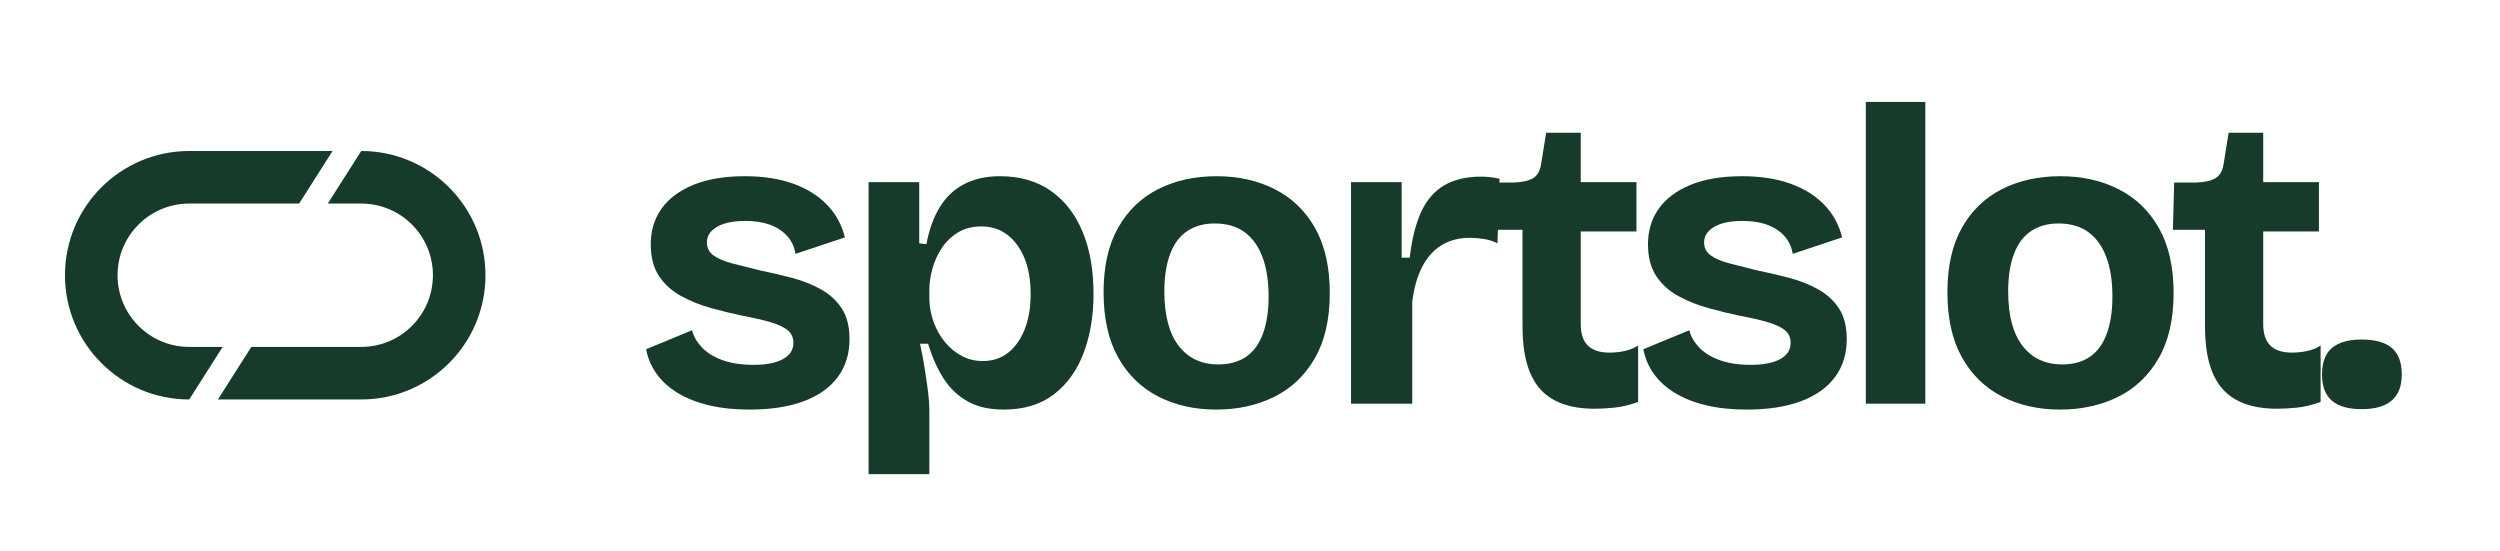
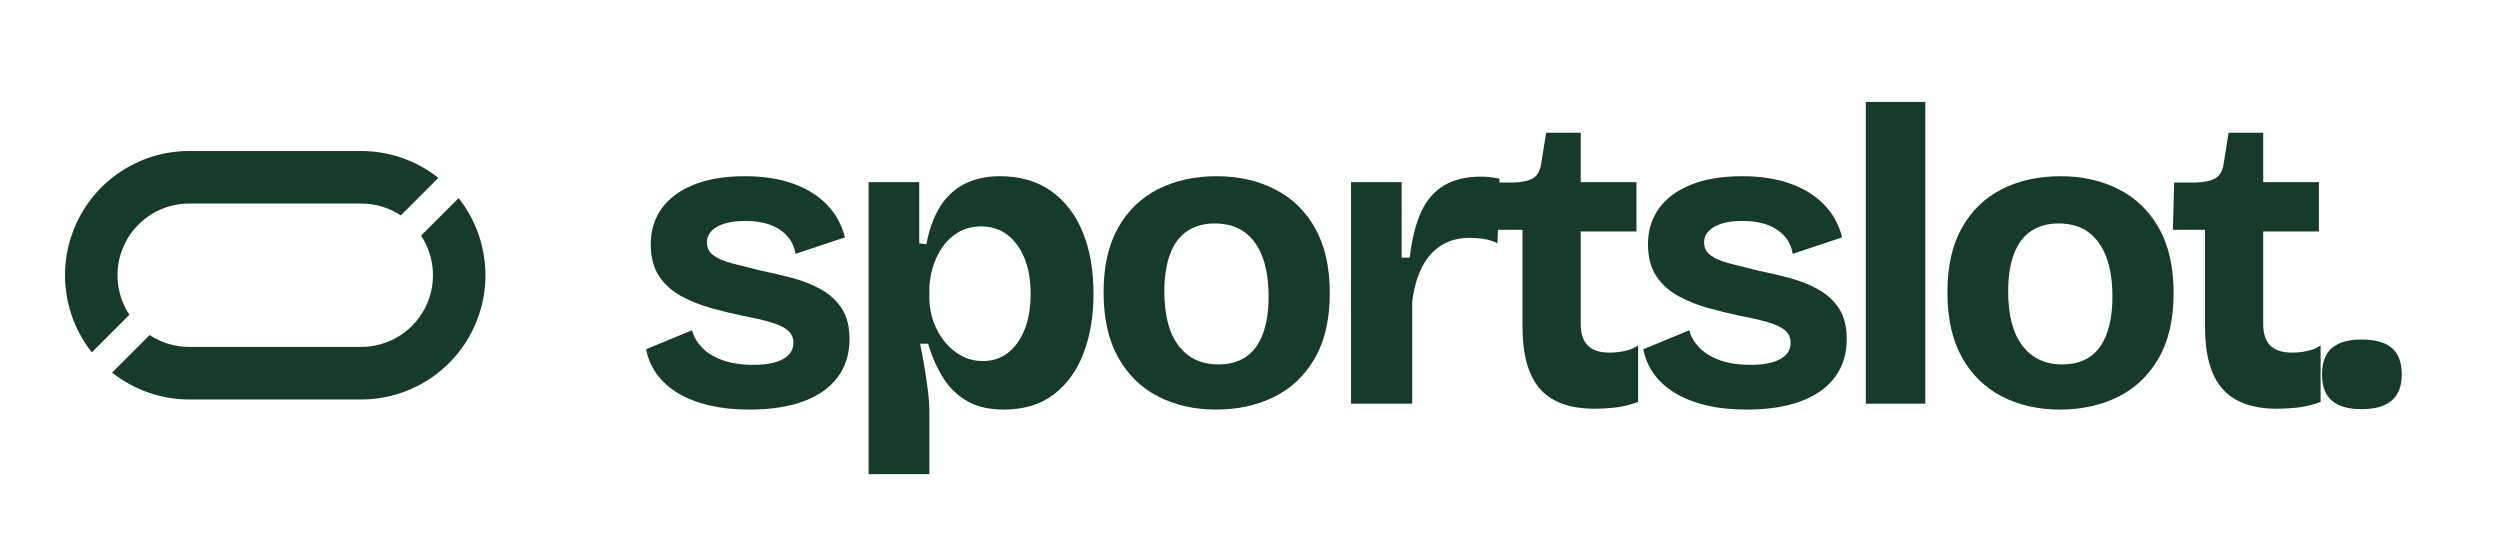
<svg xmlns="http://www.w3.org/2000/svg" width="436" height="96" viewBox="0 0 436 96" role="img">
  <g transform="translate(8 8) scale(1.666667)" fill="#173b2b">
-     <path d="M30 11H15A13 13 0 0 0 15 37L18.5 31.5H15A7.5 7.5 0 0 1 15 16.5H26.5L30 11ZM18 37H33A13 13 0 0 0 33 11L29.5 16.5H33A7.5 7.5 0 0 1 33 31.5H21.5L18 37Z" />
+     <path d="M41.07 13.81A13 13 0 0 0 33 11H15A13 13 0 0 0 4.81 32.07L8.74 28.14A7.5 7.5 0 0 1 15 16.5H33A7.5 7.5 0 0 1 37.14 17.74ZM6.93 34.19A13 13 0 0 0 15 37H33A13 13 0 0 0 43.19 15.93L39.26 19.86A7.5 7.5 0 0 1 33 31.5H15A7.5 7.5 0 0 1 10.86 30.26Z" />
  </g>
  <path fill="#173b2b" transform="translate(110.400 70.4) scale(0.0736 -0.0736)" d="M276 -14Q223 -14 180.5 -4Q138 6 106.5 25Q75 44 56 70.5Q37 97 31 129L140 174Q145 153 162.5 134Q180 115 211 103.5Q242 92 286 92Q330 92 355 105.5Q380 119 380 144Q380 163 366.5 174Q353 185 326 193Q299 201 261 208Q223 216 185 226.5Q147 237 114 255Q81 273 61.5 302.5Q42 332 42 378Q42 426 67.5 462Q93 498 143 518.5Q193 539 265 539Q330 539 379 521.5Q428 504 459.5 471.5Q491 439 502 394L385 355Q381 380 365 397.5Q349 415 324.5 424Q300 433 266 433Q223 433 199 419Q175 405 175 382Q175 363 190.5 351.5Q206 340 234.5 332.5Q263 325 300 316Q339 308 377 298Q415 288 446 270.5Q477 253 495 225Q513 197 513 153Q513 101 485.5 63.5Q458 26 405 6Q352 -14 276 -14Z" />
  <path fill="#173b2b" transform="translate(146.623 70.4) scale(0.0736 -0.0736)" d="M66 -167L66 258L66 525L186 525L186 380L203 378Q213 431 235.5 467Q258 503 294 521Q330 539 377 539Q448 539 497.5 504.5Q547 470 573 407.5Q599 345 599 260Q599 182 575.5 120Q552 58 505 22Q458 -14 386 -14Q336 -14 301.5 5Q267 24 244.5 58.5Q222 93 207 142L188 142Q194 114 198.5 86Q203 58 206.5 31.5Q210 5 210 -20L210 -167ZM336 101Q372 101 397 121Q422 141 436 176.5Q450 212 450 259Q450 309 435.5 344.5Q421 380 395 400Q369 420 333 420Q301 420 277.5 405.5Q254 391 239 368Q224 345 217 319Q210 293 210 270L210 250Q210 231 215 210.5Q220 190 230.5 170.5Q241 151 256.5 135.5Q272 120 292 110.5Q312 101 336 101Z" />
  <path fill="#173b2b" transform="translate(189.741 70.4) scale(0.0736 -0.0736)" d="M304 -14Q226 -14 165.5 17.5Q105 49 71 110.5Q37 172 37 264Q37 356 71.5 417Q106 478 166.5 508.5Q227 539 305 539Q382 539 443 508Q504 477 538.5 415.5Q573 354 573 262Q573 169 537.5 107.5Q502 46 441 16Q380 -14 304 -14ZM309 93Q348 93 374.5 111Q401 129 414.5 165.5Q428 202 428 254Q428 309 413.5 347.5Q399 386 371 406.5Q343 427 300 427Q263 427 236 409.5Q209 392 195 355.5Q181 319 181 266Q181 181 215 137Q249 93 309 93Z" />
  <path fill="#173b2b" transform="translate(230.761 70.4) scale(0.0736 -0.0736)" d="M66 0L66 254L66 525L186 525L186 346L205 346Q213 413 232.5 455Q252 497 287 517.5Q322 538 374 538Q383 538 393.5 537Q404 536 418 533L413 380Q397 388 379.5 390.5Q362 393 348 393Q309 393 280.5 375.5Q252 358 234.5 324Q217 290 211 241L211 0Z" />
  <path fill="#173b2b" transform="translate(258.900 70.4) scale(0.0736 -0.0736)" d="M261 -12Q173 -12 131.5 35Q90 82 90 183L90 412L14 412L17 524L69 524Q99 525 114.5 534Q130 543 134 567L146 642L228 642L228 525L360 525L360 408L228 408L228 189Q228 154 245 137.5Q262 121 296 121Q315 121 333 125Q351 129 364 138L364 4Q333 -7 307 -9.5Q281 -12 261 -12Z" />
  <path fill="#173b2b" transform="translate(284.317 70.4) scale(0.0736 -0.0736)" d="M276 -14Q223 -14 180.5 -4Q138 6 106.5 25Q75 44 56 70.5Q37 97 31 129L140 174Q145 153 162.5 134Q180 115 211 103.5Q242 92 286 92Q330 92 355 105.5Q380 119 380 144Q380 163 366.5 174Q353 185 326 193Q299 201 261 208Q223 216 185 226.5Q147 237 114 255Q81 273 61.5 302.5Q42 332 42 378Q42 426 67.5 462Q93 498 143 518.5Q193 539 265 539Q330 539 379 521.5Q428 504 459.5 471.5Q491 439 502 394L385 355Q381 380 365 397.5Q349 415 324.5 424Q300 433 266 433Q223 433 199 419Q175 405 175 382Q175 363 190.5 351.5Q206 340 234.5 332.5Q263 325 300 316Q339 308 377 298Q415 288 446 270.5Q477 253 495 225Q513 197 513 153Q513 101 485.5 63.5Q458 26 405 6Q352 -14 276 -14Z" />
  <path fill="#173b2b" transform="translate(320.540 70.4) scale(0.0736 -0.0736)" d="M66 0L66 715L207 715L207 0Z" />
  <path fill="#173b2b" transform="translate(336.904 70.4) scale(0.0736 -0.0736)" d="M304 -14Q226 -14 165.5 17.5Q105 49 71 110.5Q37 172 37 264Q37 356 71.5 417Q106 478 166.5 508.5Q227 539 305 539Q382 539 443 508Q504 477 538.5 415.5Q573 354 573 262Q573 169 537.5 107.5Q502 46 441 16Q380 -14 304 -14ZM309 93Q348 93 374.5 111Q401 129 414.5 165.5Q428 202 428 254Q428 309 413.5 347.5Q399 386 371 406.5Q343 427 300 427Q263 427 236 409.5Q209 392 195 355.5Q181 319 181 266Q181 181 215 137Q249 93 309 93Z" />
  <path fill="#173b2b" transform="translate(377.924 70.4) scale(0.0736 -0.0736)" d="M261 -12Q173 -12 131.5 35Q90 82 90 183L90 412L14 412L17 524L69 524Q99 525 114.5 534Q130 543 134 567L146 642L228 642L228 525L360 525L360 408L228 408L228 189Q228 154 245 137.5Q262 121 296 121Q315 121 333 125Q351 129 364 138L364 4Q333 -7 307 -9.5Q281 -12 261 -12Z" />
  <path fill="#173b2b" transform="translate(403.340 70.4) scale(0.0736 -0.0736)" d="M116 -13Q69 -13 45.5 7Q22 27 22 69Q22 112 45.5 132Q69 152 116 152Q164 152 187.5 132Q211 112 211 69Q211 -13 116 -13Z" />
</svg>
